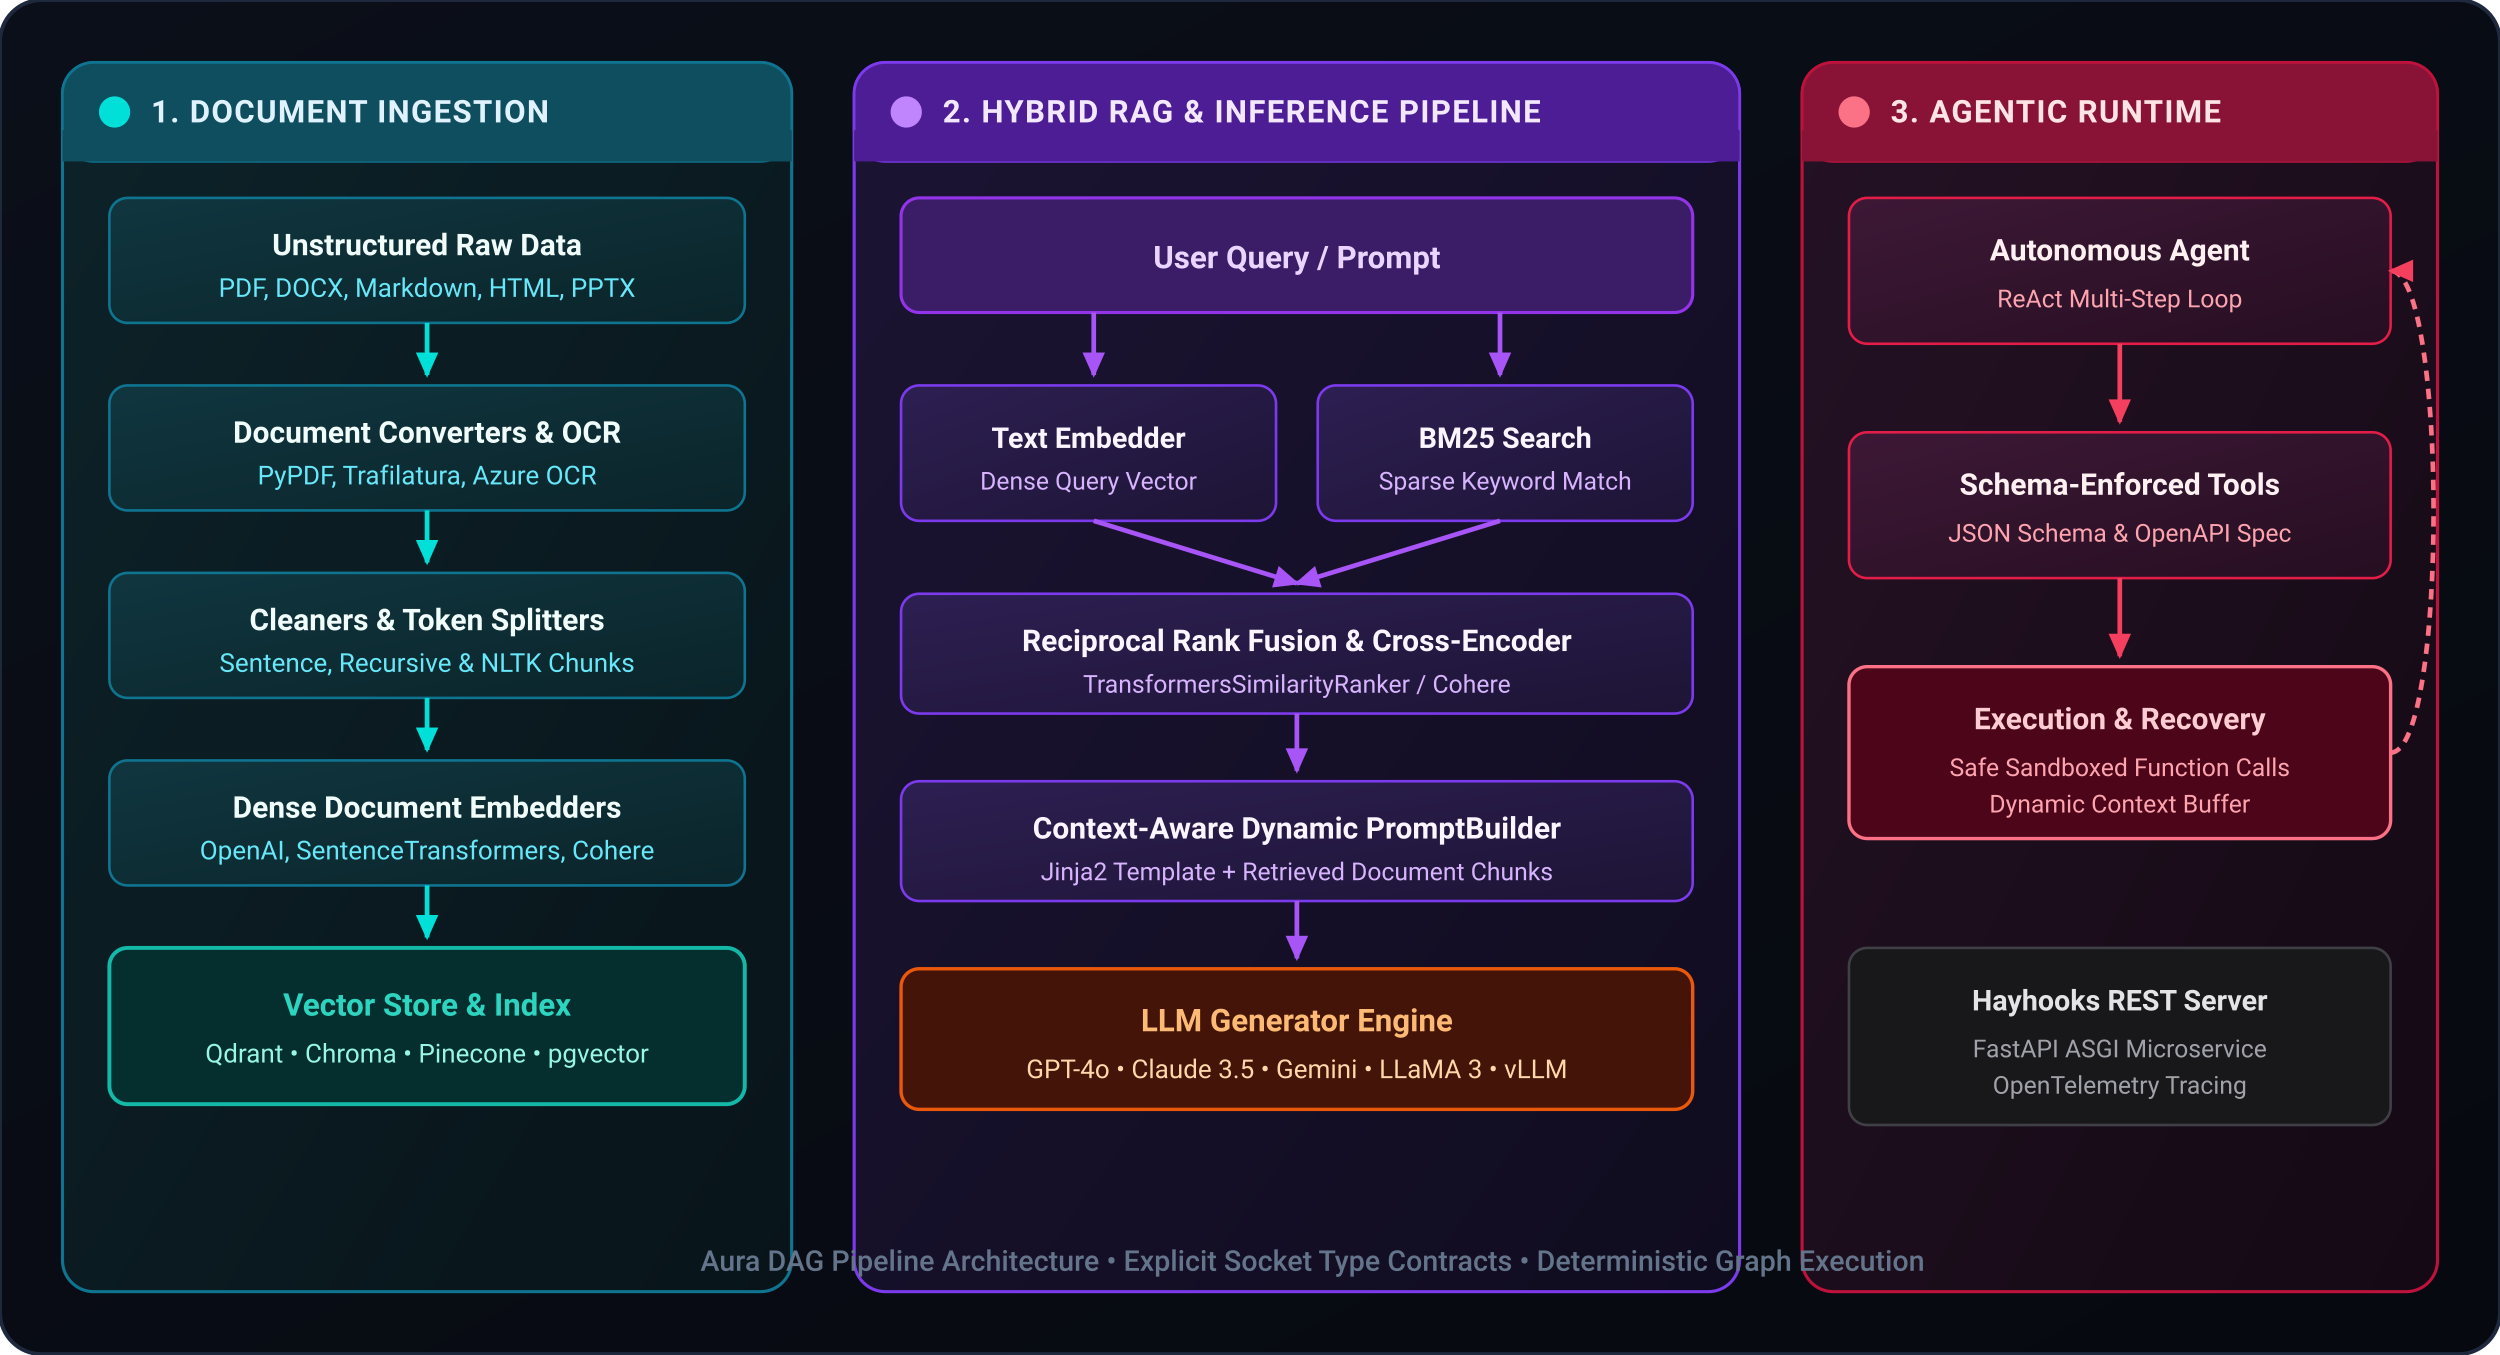
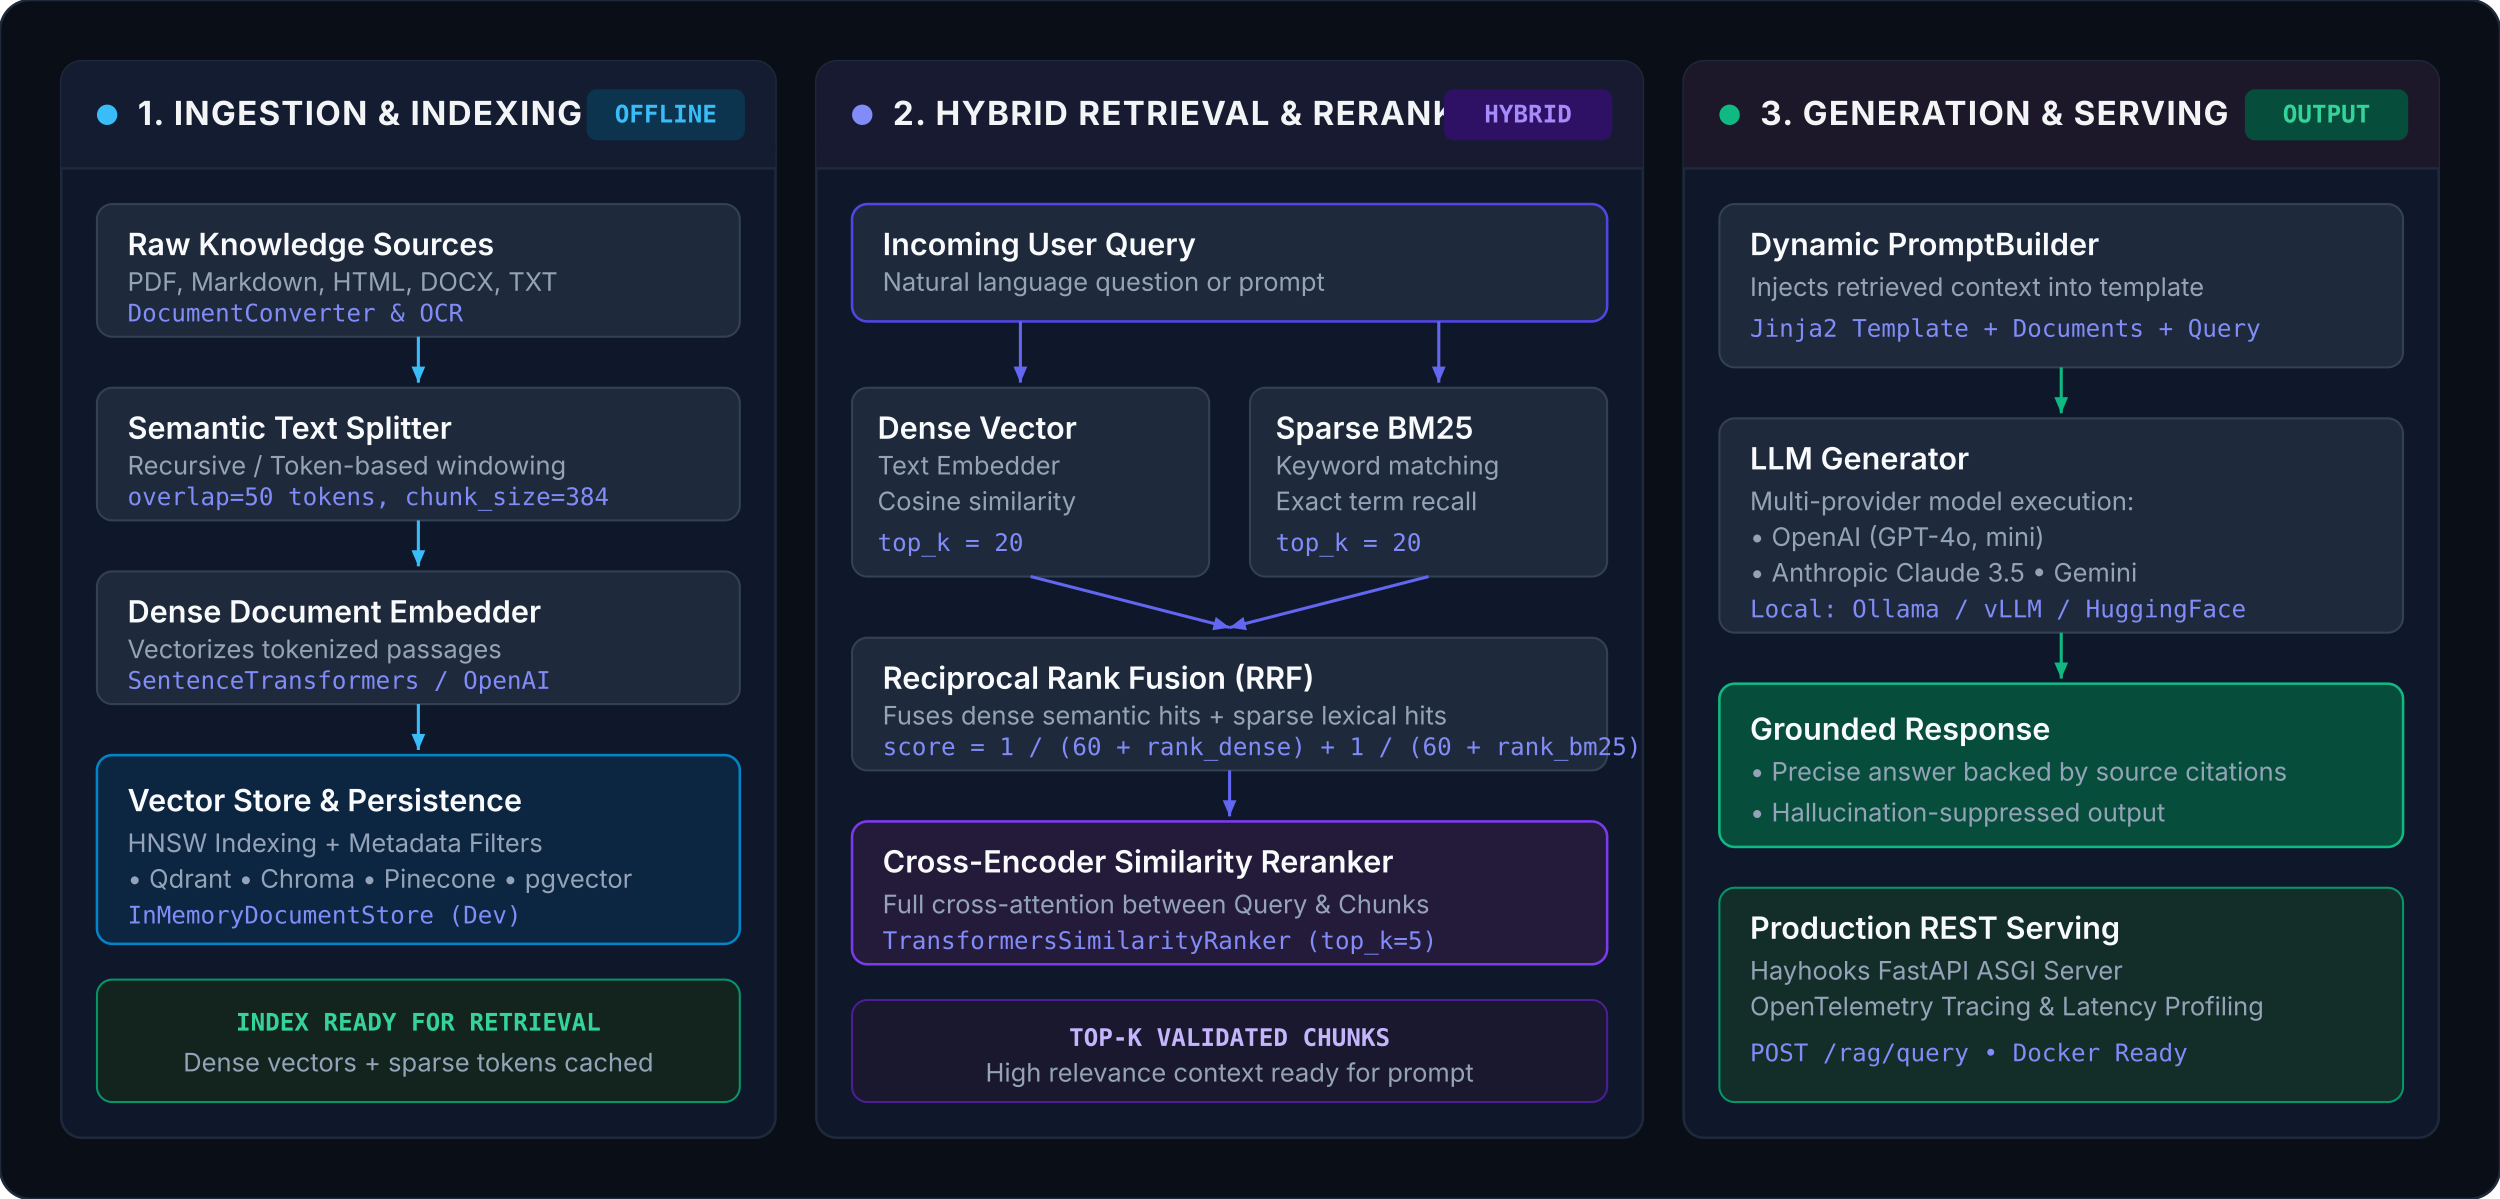
- <svg xmlns="http://www.w3.org/2000/svg" viewBox="0 0 960 520" width="100%" height="100%">
+ <svg xmlns="http://www.w3.org/2000/svg" viewBox="0 0 980 470" width="100%" height="100%">
  <defs>
-     <linearGradient id="bgGradAura" x1="0%" y1="0%" x2="100%" y2="100%">
-       <stop offset="0%" stop-color="#0B0F19" />
-       <stop offset="100%" stop-color="#06090F" />
-     </linearGradient>
-     <linearGradient id="cardIngest" x1="0%" y1="0%" x2="100%" y2="100%">
-       <stop offset="0%" stop-color="#0D2229" />
-       <stop offset="100%" stop-color="#081419" />
-     </linearGradient>
-     <linearGradient id="cardRAG" x1="0%" y1="0%" x2="100%" y2="100%">
-       <stop offset="0%" stop-color="#1B1433" />
-       <stop offset="100%" stop-color="#100C1F" />
-     </linearGradient>
-     <linearGradient id="cardAgents" x1="0%" y1="0%" x2="100%" y2="100%">
-       <stop offset="0%" stop-color="#241224" />
-       <stop offset="100%" stop-color="#140914" />
-     </linearGradient>
-     <linearGradient id="nodeCyan" x1="0%" y1="0%" x2="100%" y2="100%">
-       <stop offset="0%" stop-color="#10363F" />
-       <stop offset="100%" stop-color="#0B242A" />
-     </linearGradient>
-     <linearGradient id="nodePurple" x1="0%" y1="0%" x2="100%" y2="100%">
-       <stop offset="0%" stop-color="#2D1F52" />
-       <stop offset="100%" stop-color="#1D1435" />
-     </linearGradient>
-     <linearGradient id="nodePink" x1="0%" y1="0%" x2="100%" y2="100%">
-       <stop offset="0%" stop-color="#3D1836" />
-       <stop offset="100%" stop-color="#260E21" />
-     </linearGradient>
-     <marker id="arrowCyan" viewBox="0 0 10 10" refX="8" refY="5" markerWidth="6" markerHeight="6" orient="auto-start-reverse">
-       <path d="M 0 1 L 9 5 L 0 9 z" fill="#00DFD8" />
+     <style>
+       .hdr { font-family: -apple-system, BlinkMacSystemFont, 'Segoe UI', Inter, sans-serif; font-size: 13px; font-weight: 700; fill: #F3F4F6; letter-spacing: 0.5px; }
+       .subhdr { font-family: -apple-system, BlinkMacSystemFont, 'Segoe UI', Inter, sans-serif; font-size: 11px; font-weight: 400; fill: #94A3B8; }
+       .pill { font-family: 'SF Mono', Monaco, Menlo, Consolas, monospace; font-size: 9.5px; font-weight: 600; }
+       .box-title { font-family: -apple-system, BlinkMacSystemFont, 'Segoe UI', Inter, sans-serif; font-size: 12px; font-weight: 600; fill: #F8FAFC; }
+       .box-desc { font-family: -apple-system, BlinkMacSystemFont, 'Segoe UI', Inter, sans-serif; font-size: 10px; font-weight: 400; fill: #94A3B8; }
+       .box-code { font-family: 'SF Mono', Monaco, Menlo, Consolas, monospace; font-size: 9.5px; font-weight: 500; fill: #818CF8; }
+     </style>
+     <marker id="arr-indigo" viewBox="0 0 8 8" refX="7" refY="4" markerWidth="6" markerHeight="6" orient="auto-start-reverse">
+       <path d="M 0 1 L 7 4 L 0 7 z" fill="#6366F1" />
    </marker>
-     <marker id="arrowPurple" viewBox="0 0 10 10" refX="8" refY="5" markerWidth="6" markerHeight="6" orient="auto-start-reverse">
-       <path d="M 0 1 L 9 5 L 0 9 z" fill="#A855F7" />
+     <marker id="arr-cyan" viewBox="0 0 8 8" refX="7" refY="4" markerWidth="6" markerHeight="6" orient="auto-start-reverse">
+       <path d="M 0 1 L 7 4 L 0 7 z" fill="#38BDF8" />
    </marker>
-     <marker id="arrowPink" viewBox="0 0 10 10" refX="8" refY="5" markerWidth="6" markerHeight="6" orient="auto-start-reverse">
-       <path d="M 0 1 L 9 5 L 0 9 z" fill="#F43F5E" />
+     <marker id="arr-emerald" viewBox="0 0 8 8" refX="7" refY="4" markerWidth="6" markerHeight="6" orient="auto-start-reverse">
+       <path d="M 0 1 L 7 4 L 0 7 z" fill="#10B981" />
    </marker>
  </defs>
-   <rect width="960" height="520" rx="16" fill="url(#bgGradAura)" stroke="#1F293D" stroke-width="1.5" />
-   <rect x="24" y="24" width="280" height="472" rx="12" fill="url(#cardIngest)" stroke="#0E7490" stroke-width="1.2" />
-   <rect x="24" y="24" width="280" height="38" rx="12" fill="#0E4E5F" stroke="#0E7490" stroke-width="1" />
-   <rect x="24" y="50" width="280" height="12" fill="#0E4E5F" />
-   <circle cx="44" cy="43" r="6" fill="#00DFD8" />
-   <text x="58" y="47" font-family="-apple-system, BlinkMacSystemFont, 'Segoe UI', Roboto, sans-serif" font-size="12" font-weight="700" fill="#E0F2FE" letter-spacing="0.5">1. DOCUMENT INGESTION</text>
-   <g transform="translate(42, 76)">
-     <rect width="244" height="48" rx="7" fill="url(#nodeCyan)" stroke="#0E7490" stroke-width="1" />
-     <text x="122" y="22" font-family="-apple-system, BlinkMacSystemFont, 'Segoe UI', Roboto, sans-serif" font-size="11.5" font-weight="600" fill="#F0FDFA" text-anchor="middle">Unstructured Raw Data</text>
-     <text x="122" y="38" font-family="-apple-system, BlinkMacSystemFont, 'Segoe UI', Roboto, sans-serif" font-size="10" fill="#67E8F9" text-anchor="middle">PDF, DOCX, Markdown, HTML, PPTX</text>
+   <rect width="980" height="470" rx="12" fill="#0A0E17" stroke="#1E293B" stroke-width="1" />
+   <g transform="translate(24, 24)">
+     <rect width="280" height="422" rx="8" fill="#0F172A" stroke="#1E293B" stroke-width="1" />
+     <rect width="280" height="42" rx="8" fill="#131C31" />
+     <rect y="34" width="280" height="8" fill="#131C31" />
+     <line x1="0" y1="42" x2="280" y2="42" stroke="#1E293B" stroke-width="1" />
+     <circle cx="18" cy="21" r="4" fill="#38BDF8" />
+     <text x="30" y="25" class="hdr">1. INGESTION &amp; INDEXING</text>
+     <rect x="206" y="11" width="62" height="20" rx="4" fill="#0C344E" />
+     <text x="237" y="24" class="pill" fill="#38BDF8" text-anchor="middle">OFFLINE</text>
+     <g transform="translate(14, 56)">
+       <rect width="252" height="52" rx="6" fill="#1E293B" stroke="#334155" stroke-width="0.8" />
+       <text x="12" y="20" class="box-title">Raw Knowledge Sources</text>
+       <text x="12" y="34" class="box-desc">PDF, Markdown, HTML, DOCX, TXT</text>
+       <text x="12" y="46" class="box-code">DocumentConverter &amp; OCR</text>
+     </g>
+     <path d="M 140 108 L 140 126" stroke="#38BDF8" stroke-width="1.2" marker-end="url(#arr-cyan)" />
+     <g transform="translate(14, 128)">
+       <rect width="252" height="52" rx="6" fill="#1E293B" stroke="#334155" stroke-width="0.8" />
+       <text x="12" y="20" class="box-title">Semantic Text Splitter</text>
+       <text x="12" y="34" class="box-desc">Recursive / Token-based windowing</text>
+       <text x="12" y="46" class="box-code">overlap=50 tokens, chunk_size=384</text>
+     </g>
+     <path d="M 140 180 L 140 198" stroke="#38BDF8" stroke-width="1.2" marker-end="url(#arr-cyan)" />
+     <g transform="translate(14, 200)">
+       <rect width="252" height="52" rx="6" fill="#1E293B" stroke="#334155" stroke-width="0.8" />
+       <text x="12" y="20" class="box-title">Dense Document Embedder</text>
+       <text x="12" y="34" class="box-desc">Vectorizes tokenized passages</text>
+       <text x="12" y="46" class="box-code">SentenceTransformers / OpenAI</text>
+     </g>
+     <path d="M 140 252 L 140 270" stroke="#38BDF8" stroke-width="1.2" marker-end="url(#arr-cyan)" />
+     <g transform="translate(14, 272)">
+       <rect width="252" height="74" rx="6" fill="#0C2540" stroke="#0284C7" stroke-width="1" />
+       <text x="12" y="22" class="box-title" fill="#38BDF8">Vector Store &amp; Persistence</text>
+       <text x="12" y="38" class="box-desc">HNSW Indexing + Metadata Filters</text>
+       <text x="12" y="52" class="box-desc">• Qdrant • Chroma • Pinecone • pgvector</text>
+       <text x="12" y="66" class="box-code">InMemoryDocumentStore (Dev)</text>
+     </g>
+     <g transform="translate(14, 360)">
+       <rect width="252" height="48" rx="6" fill="#13231E" stroke="#059669" stroke-width="0.8" />
+       <text x="126" y="20" class="pill" fill="#34D399" text-anchor="middle">INDEX READY FOR RETRIEVAL</text>
+       <text x="126" y="36" class="box-desc" text-anchor="middle">Dense vectors + sparse tokens cached</text>
+     </g>
  </g>
-   <path d="M 164 124 L 164 144" stroke="#00DFD8" stroke-width="1.8" marker-end="url(#arrowCyan)" />
-   <g transform="translate(42, 148)">
-     <rect width="244" height="48" rx="7" fill="url(#nodeCyan)" stroke="#0E7490" stroke-width="1" />
-     <text x="122" y="22" font-family="-apple-system, BlinkMacSystemFont, 'Segoe UI', Roboto, sans-serif" font-size="11.5" font-weight="600" fill="#F0FDFA" text-anchor="middle">Document Converters &amp; OCR</text>
-     <text x="122" y="38" font-family="-apple-system, BlinkMacSystemFont, 'Segoe UI', Roboto, sans-serif" font-size="10" fill="#67E8F9" text-anchor="middle">PyPDF, Trafilatura, Azure OCR</text>
+   <g transform="translate(320, 24)">
+     <rect width="324" height="422" rx="8" fill="#0F172A" stroke="#1E293B" stroke-width="1" />
+     <rect width="324" height="42" rx="8" fill="#171A31" />
+     <rect y="34" width="324" height="8" fill="#171A31" />
+     <line x1="0" y1="42" x2="324" y2="42" stroke="#1E293B" stroke-width="1" />
+     <circle cx="18" cy="21" r="4" fill="#818CF8" />
+     <text x="30" y="25" class="hdr">2. HYBRID RETRIEVAL &amp; RERANK</text>
+     <rect x="246" y="11" width="66" height="20" rx="4" fill="#2E1065" />
+     <text x="279" y="24" class="pill" fill="#A78BFA" text-anchor="middle">HYBRID</text>
+     <g transform="translate(14, 56)">
+       <rect width="296" height="46" rx="6" fill="#1E293B" stroke="#4F46E5" stroke-width="1" />
+       <text x="12" y="20" class="box-title">Incoming User Query</text>
+       <text x="12" y="34" class="box-desc">Natural language question or prompt</text>
+     </g>
+     <path d="M 80 102 L 80 126" stroke="#6366F1" stroke-width="1.2" marker-end="url(#arr-indigo)" />
+     <path d="M 244 102 L 244 126" stroke="#6366F1" stroke-width="1.2" marker-end="url(#arr-indigo)" />
+     <g transform="translate(14, 128)">
+       <rect width="140" height="74" rx="6" fill="#1E293B" stroke="#334155" stroke-width="0.8" />
+       <text x="10" y="20" class="box-title">Dense Vector</text>
+       <text x="10" y="34" class="box-desc">Text Embedder</text>
+       <text x="10" y="48" class="box-desc">Cosine similarity</text>
+       <text x="10" y="64" class="box-code">top_k = 20</text>
+     </g>
+     <g transform="translate(170, 128)">
+       <rect width="140" height="74" rx="6" fill="#1E293B" stroke="#334155" stroke-width="0.8" />
+       <text x="10" y="20" class="box-title">Sparse BM25</text>
+       <text x="10" y="34" class="box-desc">Keyword matching</text>
+       <text x="10" y="48" class="box-desc">Exact term recall</text>
+       <text x="10" y="64" class="box-code">top_k = 20</text>
+     </g>
+     <path d="M 84 202 L 162 222" stroke="#6366F1" stroke-width="1.2" marker-end="url(#arr-indigo)" />
+     <path d="M 240 202 L 162 222" stroke="#6366F1" stroke-width="1.2" marker-end="url(#arr-indigo)" />
+     <g transform="translate(14, 226)">
+       <rect width="296" height="52" rx="6" fill="#1E293B" stroke="#334155" stroke-width="0.8" />
+       <text x="12" y="20" class="box-title">Reciprocal Rank Fusion (RRF)</text>
+       <text x="12" y="34" class="box-desc">Fuses dense semantic hits + sparse lexical hits</text>
+       <text x="12" y="46" class="box-code">score = 1 / (60 + rank_dense) + 1 / (60 + rank_bm25)</text>
+     </g>
+     <path d="M 162 278 L 162 296" stroke="#6366F1" stroke-width="1.2" marker-end="url(#arr-indigo)" />
+     <g transform="translate(14, 298)">
+       <rect width="296" height="56" rx="6" fill="#241B3B" stroke="#7C3AED" stroke-width="1" />
+       <text x="12" y="20" class="box-title" fill="#C084FC">Cross-Encoder Similarity Reranker</text>
+       <text x="12" y="36" class="box-desc">Full cross-attention between Query &amp; Chunks</text>
+       <text x="12" y="50" class="box-code">TransformersSimilarityRanker (top_k=5)</text>
+     </g>
+     <g transform="translate(14, 368)">
+       <rect width="296" height="40" rx="6" fill="#1A182F" stroke="#4C1D95" stroke-width="0.8" />
+       <text x="148" y="18" class="pill" fill="#C4B5FD" text-anchor="middle">TOP-K VALIDATED CHUNKS</text>
+       <text x="148" y="32" class="box-desc" text-anchor="middle">High relevance context ready for prompt</text>
+     </g>
  </g>
-   <path d="M 164 196 L 164 216" stroke="#00DFD8" stroke-width="1.8" marker-end="url(#arrowCyan)" />
-   <g transform="translate(42, 220)">
-     <rect width="244" height="48" rx="7" fill="url(#nodeCyan)" stroke="#0E7490" stroke-width="1" />
-     <text x="122" y="22" font-family="-apple-system, BlinkMacSystemFont, 'Segoe UI', Roboto, sans-serif" font-size="11.5" font-weight="600" fill="#F0FDFA" text-anchor="middle">Cleaners &amp; Token Splitters</text>
-     <text x="122" y="38" font-family="-apple-system, BlinkMacSystemFont, 'Segoe UI', Roboto, sans-serif" font-size="10" fill="#67E8F9" text-anchor="middle">Sentence, Recursive &amp; NLTK Chunks</text>
-   </g>
-   <path d="M 164 268 L 164 288" stroke="#00DFD8" stroke-width="1.8" marker-end="url(#arrowCyan)" />
-   <g transform="translate(42, 292)">
-     <rect width="244" height="48" rx="7" fill="url(#nodeCyan)" stroke="#0E7490" stroke-width="1" />
-     <text x="122" y="22" font-family="-apple-system, BlinkMacSystemFont, 'Segoe UI', Roboto, sans-serif" font-size="11.5" font-weight="600" fill="#F0FDFA" text-anchor="middle">Dense Document Embedders</text>
-     <text x="122" y="38" font-family="-apple-system, BlinkMacSystemFont, 'Segoe UI', Roboto, sans-serif" font-size="10" fill="#67E8F9" text-anchor="middle">OpenAI, SentenceTransformers, Cohere</text>
-   </g>
-   <path d="M 164 340 L 164 360" stroke="#00DFD8" stroke-width="1.8" marker-end="url(#arrowCyan)" />
-   <g transform="translate(42, 364)">
-     <rect width="244" height="60" rx="7" fill="#042F2E" stroke="#14B8A6" stroke-width="1.5" />
-     <text x="122" y="26" font-family="-apple-system, BlinkMacSystemFont, 'Segoe UI', Roboto, sans-serif" font-size="12" font-weight="700" fill="#2DD4BF" text-anchor="middle">Vector Store &amp; Index</text>
-     <text x="122" y="44" font-family="-apple-system, BlinkMacSystemFont, 'Segoe UI', Roboto, sans-serif" font-size="10" fill="#99F6E4" text-anchor="middle">Qdrant • Chroma • Pinecone • pgvector</text>
-   </g>
-   <rect x="328" y="24" width="340" height="472" rx="12" fill="url(#cardRAG)" stroke="#7C3AED" stroke-width="1.2" />
-   <rect x="328" y="24" width="340" height="38" rx="12" fill="#4C1D95" stroke="#7C3AED" stroke-width="1" />
-   <rect x="328" y="50" width="340" height="12" fill="#4C1D95" />
-   <circle cx="348" cy="43" r="6" fill="#C084FC" />
-   <text x="362" y="47" font-family="-apple-system, BlinkMacSystemFont, 'Segoe UI', Roboto, sans-serif" font-size="12" font-weight="700" fill="#F3E8FF" letter-spacing="0.5">2. HYBRID RAG &amp; INFERENCE PIPELINE</text>
-   <g transform="translate(346, 76)">
-     <rect width="304" height="44" rx="7" fill="#3B1C66" stroke="#9333EA" stroke-width="1.2" />
-     <text x="152" y="27" font-family="-apple-system, BlinkMacSystemFont, 'Segoe UI', Roboto, sans-serif" font-size="12" font-weight="700" fill="#E9D5FF" text-anchor="middle">User Query / Prompt</text>
-   </g>
-   <path d="M 420 120 L 420 144" stroke="#A855F7" stroke-width="1.8" marker-end="url(#arrowPurple)" />
-   <path d="M 576 120 L 576 144" stroke="#A855F7" stroke-width="1.8" marker-end="url(#arrowPurple)" />
-   <g transform="translate(346, 148)">
-     <rect width="144" height="52" rx="7" fill="url(#nodePurple)" stroke="#7C3AED" stroke-width="1" />
-     <text x="72" y="24" font-family="-apple-system, BlinkMacSystemFont, 'Segoe UI', Roboto, sans-serif" font-size="11" font-weight="600" fill="#FAF5FF" text-anchor="middle">Text Embedder</text>
-     <text x="72" y="40" font-family="-apple-system, BlinkMacSystemFont, 'Segoe UI', Roboto, sans-serif" font-size="9.5" fill="#D8B4FE" text-anchor="middle">Dense Query Vector</text>
-   </g>
-   <g transform="translate(506, 148)">
-     <rect width="144" height="52" rx="7" fill="url(#nodePurple)" stroke="#7C3AED" stroke-width="1" />
-     <text x="72" y="24" font-family="-apple-system, BlinkMacSystemFont, 'Segoe UI', Roboto, sans-serif" font-size="11" font-weight="600" fill="#FAF5FF" text-anchor="middle">BM25 Search</text>
-     <text x="72" y="40" font-family="-apple-system, BlinkMacSystemFont, 'Segoe UI', Roboto, sans-serif" font-size="9.5" fill="#D8B4FE" text-anchor="middle">Sparse Keyword Match</text>
-   </g>
-   <path d="M 420 200 L 498 224" stroke="#A855F7" stroke-width="1.8" marker-end="url(#arrowPurple)" />
-   <path d="M 576 200 L 498 224" stroke="#A855F7" stroke-width="1.8" marker-end="url(#arrowPurple)" />
-   <g transform="translate(346, 228)">
-     <rect width="304" height="46" rx="7" fill="url(#nodePurple)" stroke="#7C3AED" stroke-width="1" />
-     <text x="152" y="22" font-family="-apple-system, BlinkMacSystemFont, 'Segoe UI', Roboto, sans-serif" font-size="11.5" font-weight="600" fill="#FAF5FF" text-anchor="middle">Reciprocal Rank Fusion &amp; Cross-Encoder</text>
-     <text x="152" y="38" font-family="-apple-system, BlinkMacSystemFont, 'Segoe UI', Roboto, sans-serif" font-size="9.5" fill="#D8B4FE" text-anchor="middle">TransformersSimilarityRanker / Cohere</text>
-   </g>
-   <path d="M 498 274 L 498 296" stroke="#A855F7" stroke-width="1.8" marker-end="url(#arrowPurple)" />
-   <g transform="translate(346, 300)">
-     <rect width="304" height="46" rx="7" fill="url(#nodePurple)" stroke="#7C3AED" stroke-width="1" />
-     <text x="152" y="22" font-family="-apple-system, BlinkMacSystemFont, 'Segoe UI', Roboto, sans-serif" font-size="11.5" font-weight="600" fill="#FAF5FF" text-anchor="middle">Context-Aware Dynamic PromptBuilder</text>
-     <text x="152" y="38" font-family="-apple-system, BlinkMacSystemFont, 'Segoe UI', Roboto, sans-serif" font-size="9.5" fill="#D8B4FE" text-anchor="middle">Jinja2 Template + Retrieved Document Chunks</text>
-   </g>
-   <path d="M 498 346 L 498 368" stroke="#A855F7" stroke-width="1.8" marker-end="url(#arrowPurple)" />
-   <g transform="translate(346, 372)">
-     <rect width="304" height="54" rx="7" fill="#431407" stroke="#EA580C" stroke-width="1.3" />
-     <text x="152" y="24" font-family="-apple-system, BlinkMacSystemFont, 'Segoe UI', Roboto, sans-serif" font-size="12" font-weight="700" fill="#FDBA74" text-anchor="middle">LLM Generator Engine</text>
-     <text x="152" y="42" font-family="-apple-system, BlinkMacSystemFont, 'Segoe UI', Roboto, sans-serif" font-size="10" fill="#FED7AA" text-anchor="middle">GPT-4o • Claude 3.5 • Gemini • LLaMA 3 • vLLM</text>
-   </g>
-   <rect x="692" y="24" width="244" height="472" rx="12" fill="url(#cardAgents)" stroke="#BE123C" stroke-width="1.2" />
-   <rect x="692" y="24" width="244" height="38" rx="12" fill="#881337" stroke="#BE123C" stroke-width="1" />
-   <rect x="692" y="50" width="244" height="12" fill="#881337" />
-   <circle cx="712" cy="43" r="6" fill="#FB7185" />
-   <text x="726" y="47" font-family="-apple-system, BlinkMacSystemFont, 'Segoe UI', Roboto, sans-serif" font-size="12" font-weight="700" fill="#FFE4E6" letter-spacing="0.5">3. AGENTIC RUNTIME</text>
-   <g transform="translate(710, 76)">
-     <rect width="208" height="56" rx="7" fill="url(#nodePink)" stroke="#E11D48" stroke-width="1" />
-     <text x="104" y="24" font-family="-apple-system, BlinkMacSystemFont, 'Segoe UI', Roboto, sans-serif" font-size="11.5" font-weight="700" fill="#FFF1F2" text-anchor="middle">Autonomous Agent</text>
-     <text x="104" y="42" font-family="-apple-system, BlinkMacSystemFont, 'Segoe UI', Roboto, sans-serif" font-size="9.5" fill="#FDA4AF" text-anchor="middle">ReAct Multi-Step Loop</text>
-   </g>
-   <path d="M 814 132 L 814 162" stroke="#F43F5E" stroke-width="1.8" marker-end="url(#arrowPink)" />
-   <g transform="translate(710, 166)">
-     <rect width="208" height="56" rx="7" fill="url(#nodePink)" stroke="#E11D48" stroke-width="1" />
-     <text x="104" y="24" font-family="-apple-system, BlinkMacSystemFont, 'Segoe UI', Roboto, sans-serif" font-size="11.5" font-weight="700" fill="#FFF1F2" text-anchor="middle">Schema-Enforced Tools</text>
-     <text x="104" y="42" font-family="-apple-system, BlinkMacSystemFont, 'Segoe UI', Roboto, sans-serif" font-size="9.5" fill="#FDA4AF" text-anchor="middle">JSON Schema &amp; OpenAPI Spec</text>
-   </g>
-   <path d="M 814 222 L 814 252" stroke="#F43F5E" stroke-width="1.8" marker-end="url(#arrowPink)" />
-   <g transform="translate(710, 256)">
-     <rect width="208" height="66" rx="7" fill="#4C0519" stroke="#FB7185" stroke-width="1.3" />
-     <text x="104" y="24" font-family="-apple-system, BlinkMacSystemFont, 'Segoe UI', Roboto, sans-serif" font-size="11.5" font-weight="700" fill="#FECDD3" text-anchor="middle">Execution &amp; Recovery</text>
-     <text x="104" y="42" font-family="-apple-system, BlinkMacSystemFont, 'Segoe UI', Roboto, sans-serif" font-size="9.5" fill="#FDA4AF" text-anchor="middle">Safe Sandboxed Function Calls</text>
-     <text x="104" y="56" font-family="-apple-system, BlinkMacSystemFont, 'Segoe UI', Roboto, sans-serif" font-size="9.5" fill="#FDA4AF" text-anchor="middle">Dynamic Context Buffer</text>
-   </g>
-   <path d="M 918 289 C 940 289, 940 104, 918 104" fill="none" stroke="#FB7185" stroke-width="1.8" stroke-dasharray="4 3" marker-end="url(#arrowPink)" />
-   <g transform="translate(710, 364)">
-     <rect width="208" height="68" rx="7" fill="#18181B" stroke="#3F3F46" stroke-width="1" />
-     <text x="104" y="24" font-family="-apple-system, BlinkMacSystemFont, 'Segoe UI', Roboto, sans-serif" font-size="11" font-weight="700" fill="#E4E4E7" text-anchor="middle">Hayhooks REST Server</text>
-     <text x="104" y="42" font-family="-apple-system, BlinkMacSystemFont, 'Segoe UI', Roboto, sans-serif" font-size="9.5" fill="#A1A1AA" text-anchor="middle">FastAPI ASGI Microservice</text>
-     <text x="104" y="56" font-family="-apple-system, BlinkMacSystemFont, 'Segoe UI', Roboto, sans-serif" font-size="9.5" fill="#A1A1AA" text-anchor="middle">OpenTelemetry Tracing</text>
-   </g>
-   <g transform="translate(24, 480)">
-     <text x="480" y="8" font-family="-apple-system, BlinkMacSystemFont, 'Segoe UI', Roboto, sans-serif" font-size="11" font-weight="500" fill="#64748B" text-anchor="middle">Aura DAG Pipeline Architecture • Explicit Socket Type Contracts • Deterministic Graph Execution</text>
+   <g transform="translate(660, 24)">
+     <rect width="296" height="422" rx="8" fill="#0F172A" stroke="#1E293B" stroke-width="1" />
+     <rect width="296" height="42" rx="8" fill="#1C182A" />
+     <rect y="34" width="296" height="8" fill="#1C182A" />
+     <line x1="0" y1="42" x2="296" y2="42" stroke="#1E293B" stroke-width="1" />
+     <circle cx="18" cy="21" r="4" fill="#10B981" />
+     <text x="30" y="25" class="hdr">3. GENERATION &amp; SERVING</text>
+     <rect x="220" y="11" width="64" height="20" rx="4" fill="#064E3B" />
+     <text x="252" y="24" class="pill" fill="#34D399" text-anchor="middle">OUTPUT</text>
+     <g transform="translate(14, 56)">
+       <rect width="268" height="64" rx="6" fill="#1E293B" stroke="#334155" stroke-width="0.8" />
+       <text x="12" y="20" class="box-title">Dynamic PromptBuilder</text>
+       <text x="12" y="36" class="box-desc">Injects retrieved context into template</text>
+       <text x="12" y="52" class="box-code">Jinja2 Template + Documents + Query</text>
+     </g>
+     <path d="M 148 120 L 148 138" stroke="#10B981" stroke-width="1.2" marker-end="url(#arr-emerald)" />
+     <g transform="translate(14, 140)">
+       <rect width="268" height="84" rx="6" fill="#1E293B" stroke="#334155" stroke-width="0.8" />
+       <text x="12" y="20" class="box-title">LLM Generator</text>
+       <text x="12" y="36" class="box-desc">Multi-provider model execution:</text>
+       <text x="12" y="50" class="box-desc">• OpenAI (GPT-4o, mini)</text>
+       <text x="12" y="64" class="box-desc">• Anthropic Claude 3.5 • Gemini</text>
+       <text x="12" y="78" class="box-code">Local: Ollama / vLLM / HuggingFace</text>
+     </g>
+     <path d="M 148 224 L 148 242" stroke="#10B981" stroke-width="1.2" marker-end="url(#arr-emerald)" />
+     <g transform="translate(14, 244)">
+       <rect width="268" height="64" rx="6" fill="#064E3B" stroke="#10B981" stroke-width="1" />
+       <text x="12" y="22" class="box-title" fill="#A7F3D0">Grounded Response</text>
+       <text x="12" y="38" class="box-desc" fill="#D1FAE5">• Precise answer backed by source citations</text>
+       <text x="12" y="54" class="box-desc" fill="#D1FAE5">• Hallucination-suppressed output</text>
+     </g>
+     <g transform="translate(14, 324)">
+       <rect width="268" height="84" rx="6" fill="#132D28" stroke="#059669" stroke-width="0.8" />
+       <text x="12" y="20" class="box-title" fill="#34D399">Production REST Serving</text>
+       <text x="12" y="36" class="box-desc">Hayhooks FastAPI ASGI Server</text>
+       <text x="12" y="50" class="box-desc">OpenTelemetry Tracing &amp; Latency Profiling</text>
+       <text x="12" y="68" class="box-code">POST /rag/query • Docker Ready</text>
+     </g>
  </g>
</svg>
